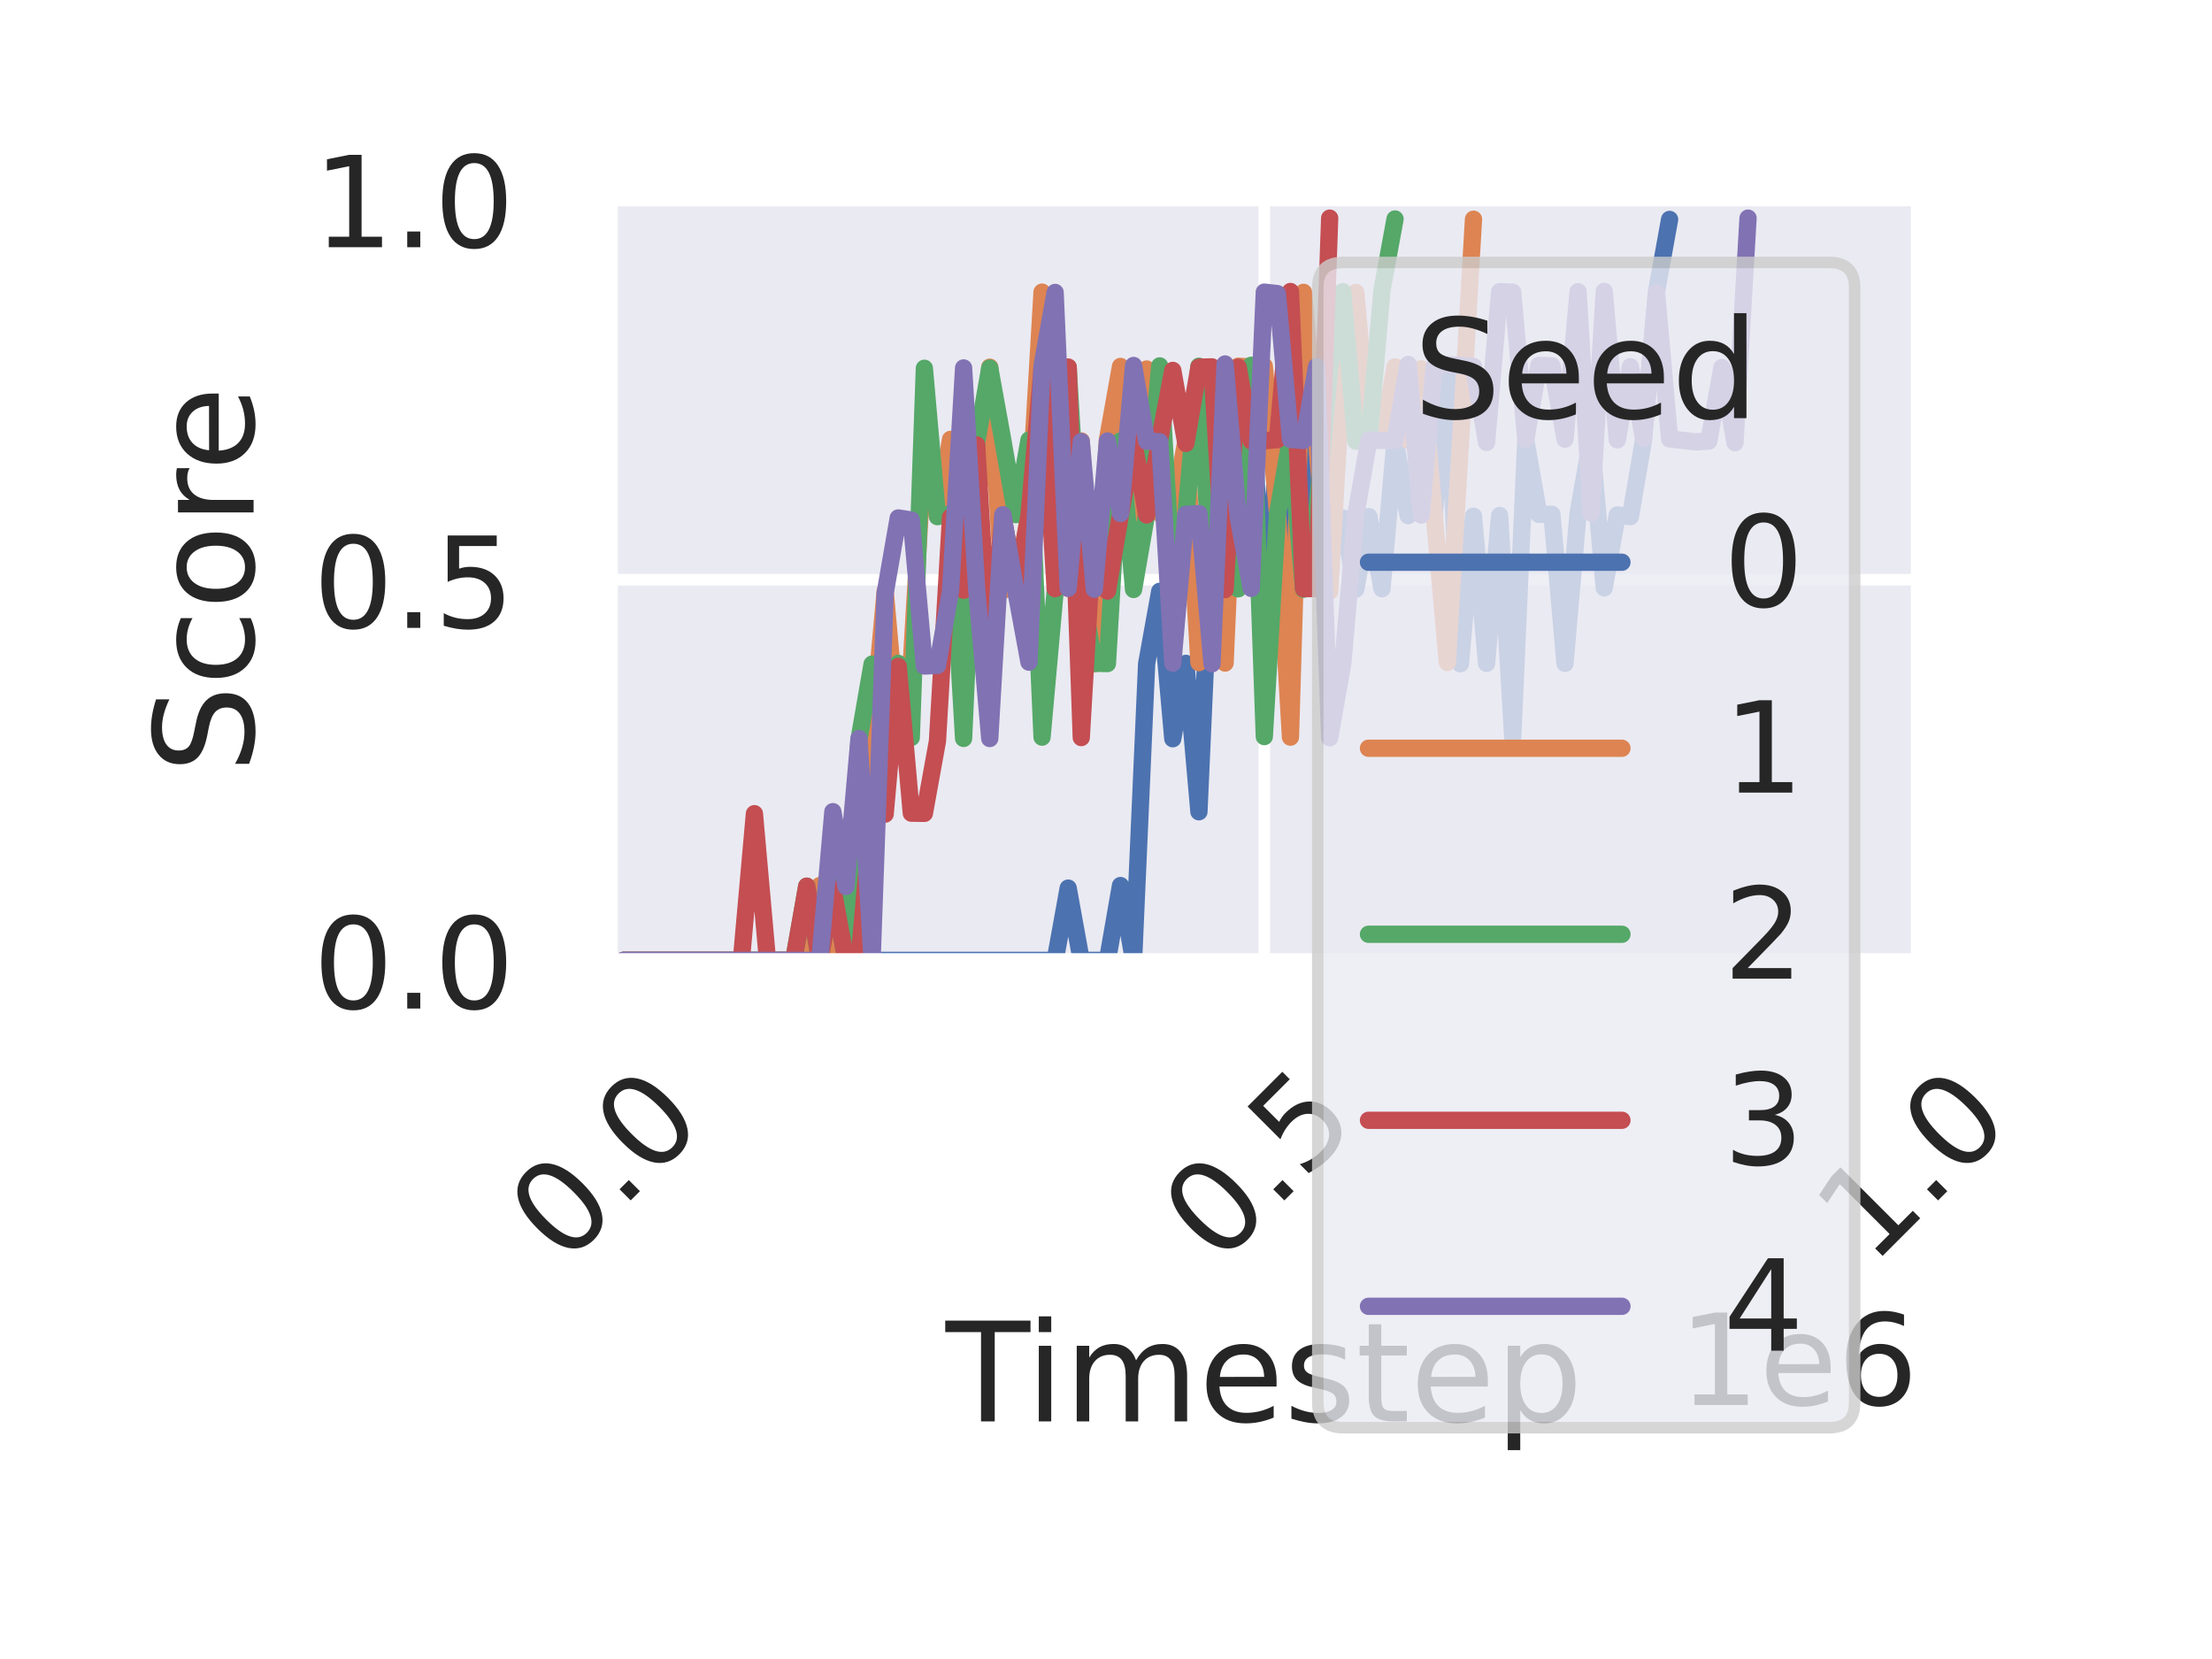
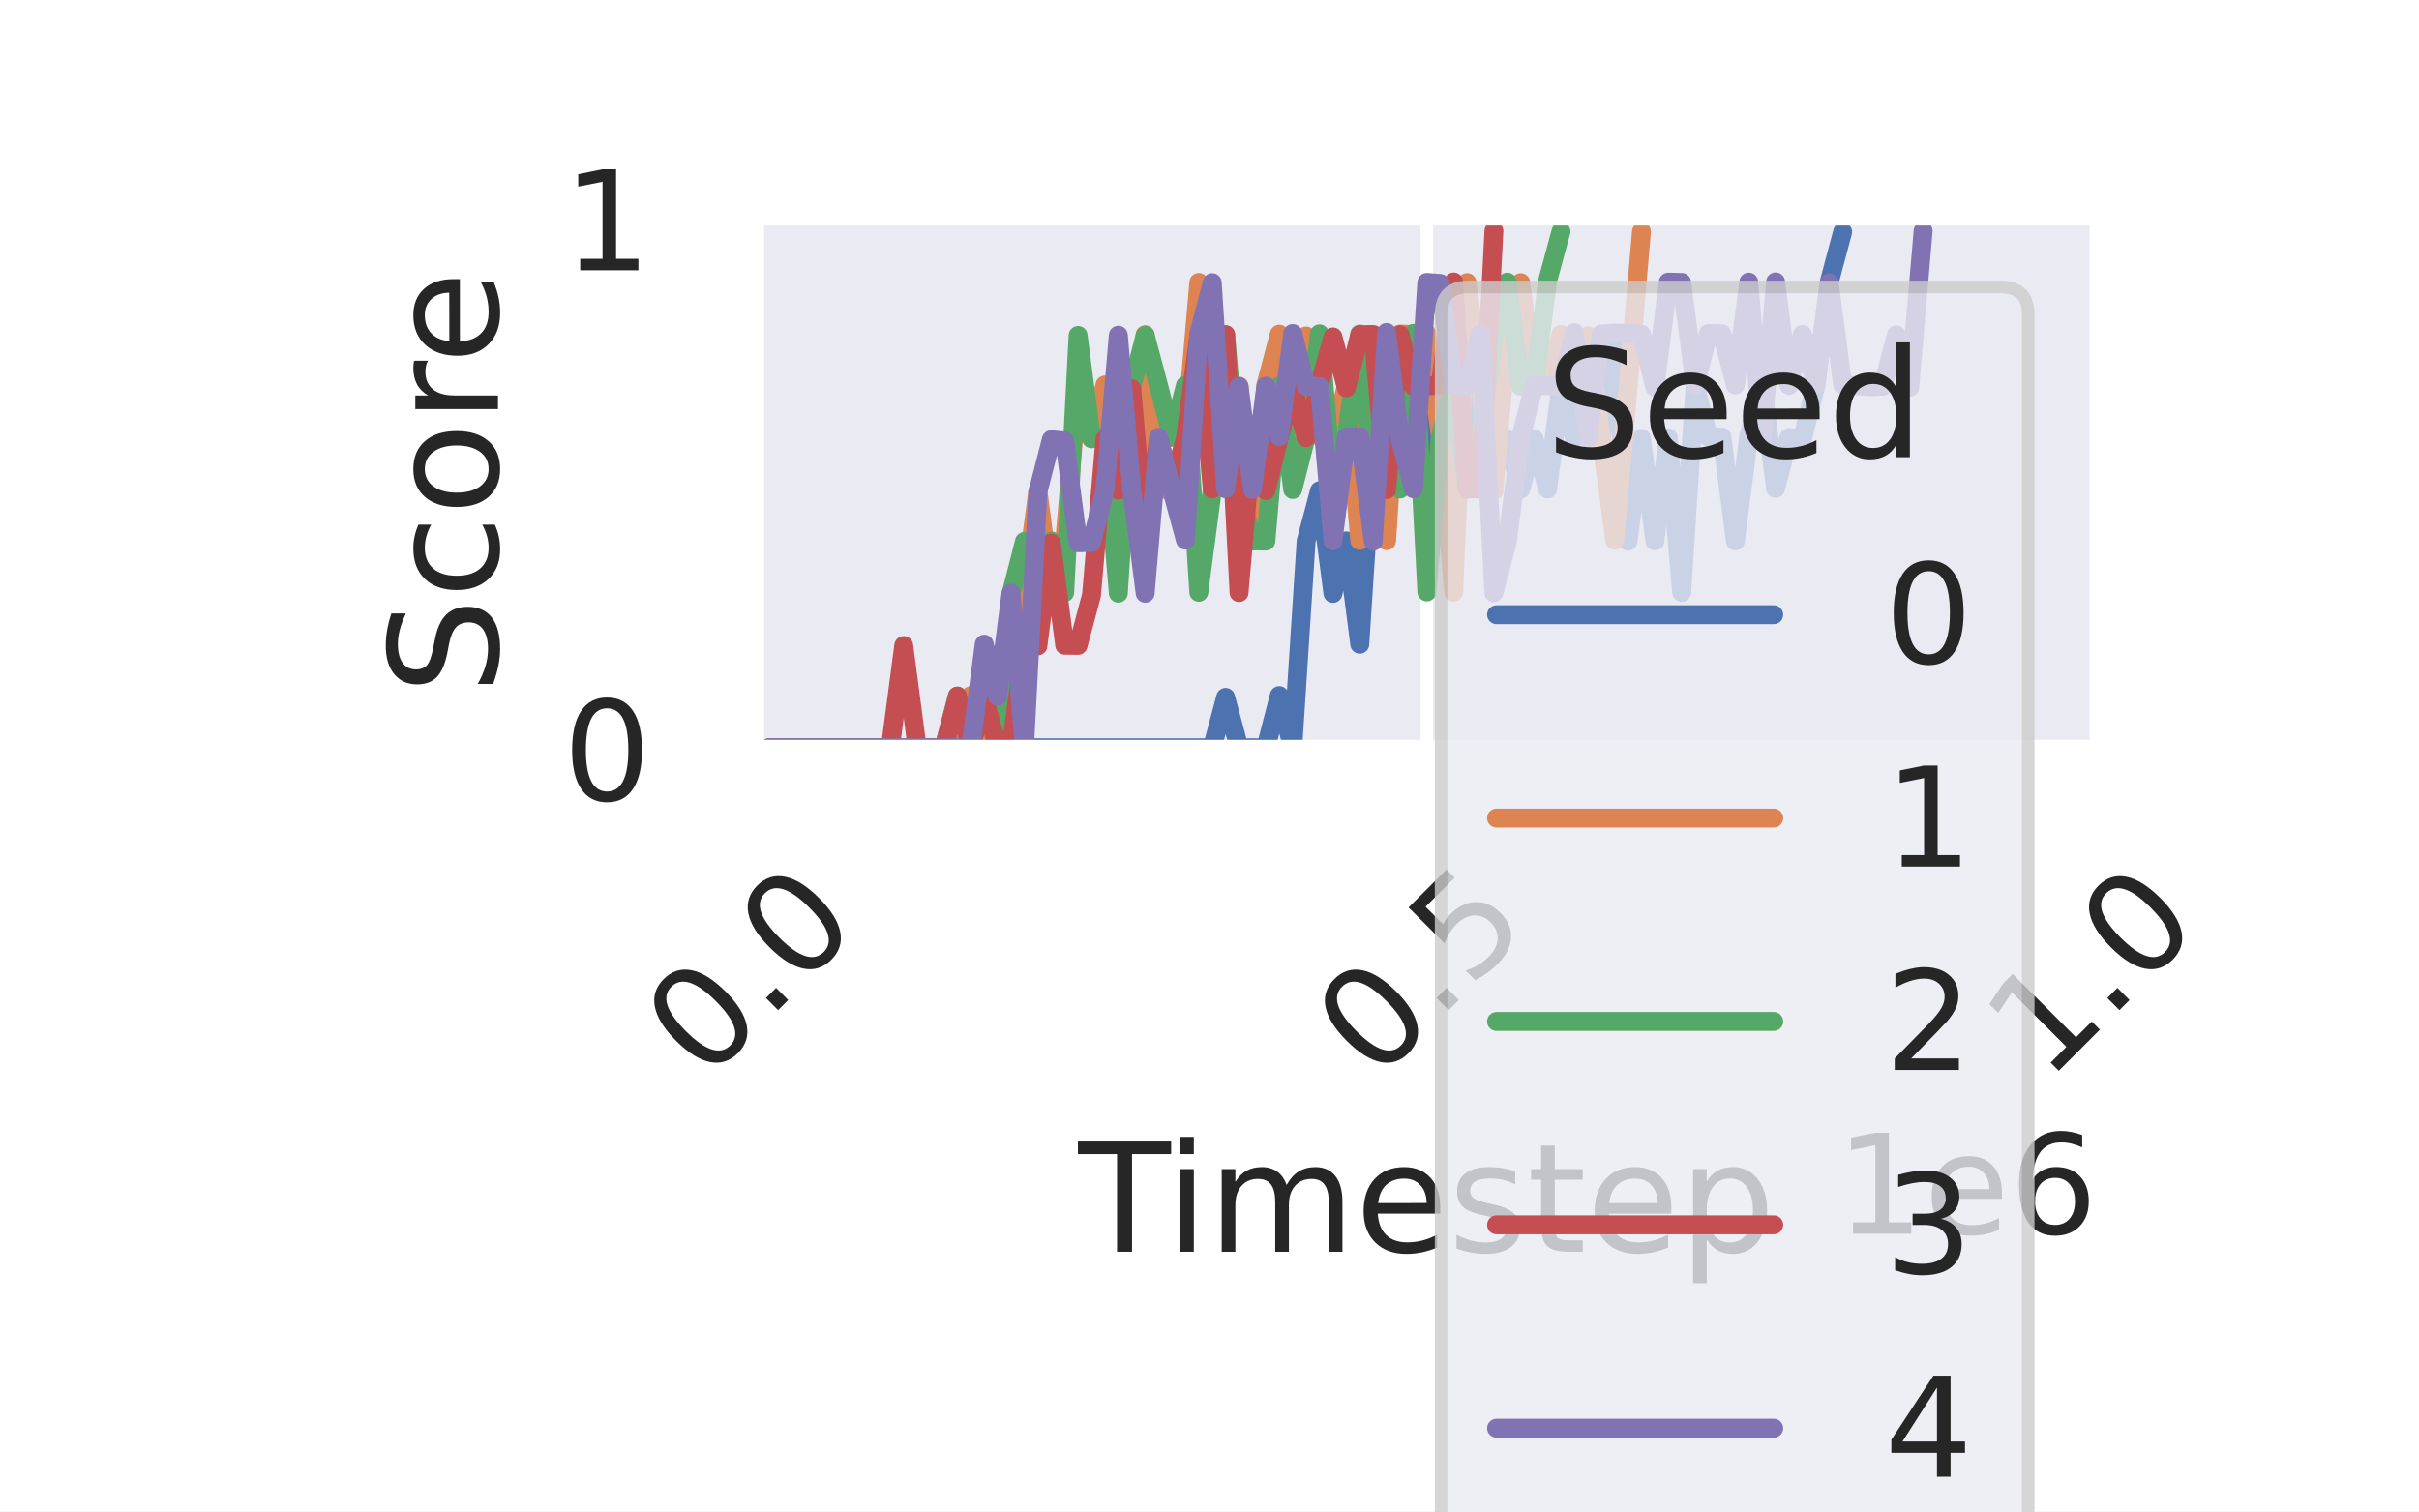
- <svg xmlns="http://www.w3.org/2000/svg" xmlns:xlink="http://www.w3.org/1999/xlink" width="288pt" height="216pt" viewBox="0 0 288 216" version="1.1">
+ <svg xmlns="http://www.w3.org/2000/svg" xmlns:xlink="http://www.w3.org/1999/xlink" width="288pt" height="180pt" viewBox="0 0 288 180" version="1.1">
  <defs>
    <style type="text/css">*{stroke-linejoin: round; stroke-linecap: butt}</style>
  </defs>
  <g id="figure_1">
    <g id="patch_1">
-       <path d="M 0 216  L 288 216  L 288 0  L 0 0  z " style="fill: #ffffff" />
+       <path d="M 0 180  L 288 180  L 288 0  L 0 0  z " style="fill: #ffffff" />
    </g>
    <g id="axes_1">
      <g id="patch_2">
-         <path d="M 79.5 125.042  L 249.723 125.042  L 249.723 25.92  L 79.5 25.92  z " style="fill: #eaeaf2" />
+         <path d="M 90.03 89.042  L 249.723 89.042  L 249.723 25.92  L 90.03 25.92  z " style="fill: #eaeaf2" />
      </g>
      <g id="matplotlib.axis_1">
        <g id="xtick_1">
          <g id="line2d_1">
-             <path d="M 79.5 125.042  L 79.5 25.92  " clip-path="url(#p3c99e271ae)" style="fill: none; stroke: #ffffff; stroke-width: 1.5; stroke-linecap: round" />
+             <path d="M 90.03 89.042  L 90.03 25.92  " clip-path="url(#p201639d203)" style="fill: none; stroke: #ffffff; stroke-width: 1.5; stroke-linecap: round" />
          </g>
          <g id="text_1">
-             <g style="fill: #262626" transform="translate(73.44214 164.9616) rotate(-45) scale(0.165 -0.165)">
+             <g style="fill: #262626" transform="translate(83.97214 128.9616) rotate(-45) scale(0.165 -0.165)">
              <defs>
                <path id="DejaVuSans-30" d="M 2034 4250  Q 1547 4250 1301 3770  Q 1056 3291 1056 2328  Q 1056 1369 1301 889  Q 1547 409 2034 409  Q 2525 409 2770 889  Q 3016 1369 3016 2328  Q 3016 3291 2770 3770  Q 2525 4250 2034 4250  z M 2034 4750  Q 2819 4750 3233 4129  Q 3647 3509 3647 2328  Q 3647 1150 3233 529  Q 2819 -91 2034 -91  Q 1250 -91 836 529  Q 422 1150 422 2328  Q 422 3509 836 4129  Q 1250 4750 2034 4750  z " transform="scale(0.015625)" />
                <path id="DejaVuSans-2e" d="M 684 794  L 1344 794  L 1344 0  L 684 0  L 684 794  z " transform="scale(0.015625)" />
              </defs>
              <use xlink:href="#DejaVuSans-30" />
              <use xlink:href="#DejaVuSans-2e" x="63.623" />
              <use xlink:href="#DejaVuSans-30" x="95.41" />
            </g>
          </g>
        </g>
        <g id="xtick_2">
          <g id="line2d_2">
-             <path d="M 164.611 125.042  L 164.611 25.92  " clip-path="url(#p3c99e271ae)" style="fill: none; stroke: #ffffff; stroke-width: 1.5; stroke-linecap: round" />
+             <path d="M 169.876 89.042  L 169.876 25.92  " clip-path="url(#p201639d203)" style="fill: none; stroke: #ffffff; stroke-width: 1.5; stroke-linecap: round" />
          </g>
          <g id="text_2">
-             <g style="fill: #262626" transform="translate(158.5535 164.9616) rotate(-45) scale(0.165 -0.165)">
+             <g style="fill: #262626" transform="translate(163.8185 128.9616) rotate(-45) scale(0.165 -0.165)">
              <defs>
                <path id="DejaVuSans-35" d="M 691 4666  L 3169 4666  L 3169 4134  L 1269 4134  L 1269 2991  Q 1406 3038 1543 3061  Q 1681 3084 1819 3084  Q 2600 3084 3056 2656  Q 3513 2228 3513 1497  Q 3513 744 3044 326  Q 2575 -91 1722 -91  Q 1428 -91 1123 -41  Q 819 9 494 109  L 494 744  Q 775 591 1075 516  Q 1375 441 1709 441  Q 2250 441 2565 725  Q 2881 1009 2881 1497  Q 2881 1984 2565 2268  Q 2250 2553 1709 2553  Q 1456 2553 1204 2497  Q 953 2441 691 2322  L 691 4666  z " transform="scale(0.015625)" />
              </defs>
              <use xlink:href="#DejaVuSans-30" />
              <use xlink:href="#DejaVuSans-2e" x="63.623" />
              <use xlink:href="#DejaVuSans-35" x="95.41" />
            </g>
          </g>
        </g>
        <g id="xtick_3">
          <g id="line2d_3">
-             <path d="M 249.723 125.042  L 249.723 25.92  " clip-path="url(#p3c99e271ae)" style="fill: none; stroke: #ffffff; stroke-width: 1.5; stroke-linecap: round" />
+             <path d="M 249.723 89.042  L 249.723 25.92  " clip-path="url(#p201639d203)" style="fill: none; stroke: #ffffff; stroke-width: 1.5; stroke-linecap: round" />
          </g>
          <g id="text_3">
-             <g style="fill: #262626" transform="translate(243.6648 164.9616) rotate(-45) scale(0.165 -0.165)">
+             <g style="fill: #262626" transform="translate(243.6648 128.9616) rotate(-45) scale(0.165 -0.165)">
              <defs>
                <path id="DejaVuSans-31" d="M 794 531  L 1825 531  L 1825 4091  L 703 3866  L 703 4441  L 1819 4666  L 2450 4666  L 2450 531  L 3481 531  L 3481 0  L 794 0  L 794 531  z " transform="scale(0.015625)" />
              </defs>
              <use xlink:href="#DejaVuSans-31" />
              <use xlink:href="#DejaVuSans-2e" x="63.623" />
              <use xlink:href="#DejaVuSans-30" x="95.41" />
            </g>
          </g>
        </g>
        <g id="text_4">
-           <g style="fill: #262626" transform="translate(123.1227 185.0652) scale(0.18 -0.18)">
+           <g style="fill: #262626" transform="translate(128.3877 149.0652) scale(0.18 -0.18)">
            <defs>
              <path id="DejaVuSans-54" d="M -19 4666  L 3928 4666  L 3928 4134  L 2272 4134  L 2272 0  L 1638 0  L 1638 4134  L -19 4134  L -19 4666  z " transform="scale(0.015625)" />
              <path id="DejaVuSans-69" d="M 603 3500  L 1178 3500  L 1178 0  L 603 0  L 603 3500  z M 603 4863  L 1178 4863  L 1178 4134  L 603 4134  L 603 4863  z " transform="scale(0.015625)" />
              <path id="DejaVuSans-6d" d="M 3328 2828  Q 3544 3216 3844 3400  Q 4144 3584 4550 3584  Q 5097 3584 5394 3201  Q 5691 2819 5691 2113  L 5691 0  L 5113 0  L 5113 2094  Q 5113 2597 4934 2840  Q 4756 3084 4391 3084  Q 3944 3084 3684 2787  Q 3425 2491 3425 1978  L 3425 0  L 2847 0  L 2847 2094  Q 2847 2600 2669 2842  Q 2491 3084 2119 3084  Q 1678 3084 1418 2786  Q 1159 2488 1159 1978  L 1159 0  L 581 0  L 581 3500  L 1159 3500  L 1159 2956  Q 1356 3278 1631 3431  Q 1906 3584 2284 3584  Q 2666 3584 2933 3390  Q 3200 3197 3328 2828  z " transform="scale(0.015625)" />
              <path id="DejaVuSans-65" d="M 3597 1894  L 3597 1613  L 953 1613  Q 991 1019 1311 708  Q 1631 397 2203 397  Q 2534 397 2845 478  Q 3156 559 3463 722  L 3463 178  Q 3153 47 2828 -22  Q 2503 -91 2169 -91  Q 1331 -91 842 396  Q 353 884 353 1716  Q 353 2575 817 3079  Q 1281 3584 2069 3584  Q 2775 3584 3186 3129  Q 3597 2675 3597 1894  z M 3022 2063  Q 3016 2534 2758 2815  Q 2500 3097 2075 3097  Q 1594 3097 1305 2825  Q 1016 2553 972 2059  L 3022 2063  z " transform="scale(0.015625)" />
              <path id="DejaVuSans-73" d="M 2834 3397  L 2834 2853  Q 2591 2978 2328 3040  Q 2066 3103 1784 3103  Q 1356 3103 1142 2972  Q 928 2841 928 2578  Q 928 2378 1081 2264  Q 1234 2150 1697 2047  L 1894 2003  Q 2506 1872 2764 1633  Q 3022 1394 3022 966  Q 3022 478 2636 193  Q 2250 -91 1575 -91  Q 1294 -91 989 -36  Q 684 19 347 128  L 347 722  Q 666 556 975 473  Q 1284 391 1588 391  Q 1994 391 2212 530  Q 2431 669 2431 922  Q 2431 1156 2273 1281  Q 2116 1406 1581 1522  L 1381 1569  Q 847 1681 609 1914  Q 372 2147 372 2553  Q 372 3047 722 3315  Q 1072 3584 1716 3584  Q 2034 3584 2315 3537  Q 2597 3491 2834 3397  z " transform="scale(0.015625)" />
              <path id="DejaVuSans-74" d="M 1172 4494  L 1172 3500  L 2356 3500  L 2356 3053  L 1172 3053  L 1172 1153  Q 1172 725 1289 603  Q 1406 481 1766 481  L 2356 481  L 2356 0  L 1766 0  Q 1100 0 847 248  Q 594 497 594 1153  L 594 3053  L 172 3053  L 172 3500  L 594 3500  L 594 4494  L 1172 4494  z " transform="scale(0.015625)" />
              <path id="DejaVuSans-70" d="M 1159 525  L 1159 -1331  L 581 -1331  L 581 3500  L 1159 3500  L 1159 2969  Q 1341 3281 1617 3432  Q 1894 3584 2278 3584  Q 2916 3584 3314 3078  Q 3713 2572 3713 1747  Q 3713 922 3314 415  Q 2916 -91 2278 -91  Q 1894 -91 1617 61  Q 1341 213 1159 525  z M 3116 1747  Q 3116 2381 2855 2742  Q 2594 3103 2138 3103  Q 1681 3103 1420 2742  Q 1159 2381 1159 1747  Q 1159 1113 1420 752  Q 1681 391 2138 391  Q 2594 391 2855 752  Q 3116 1113 3116 1747  z " transform="scale(0.015625)" />
            </defs>
            <use xlink:href="#DejaVuSans-54" />
            <use xlink:href="#DejaVuSans-69" x="57.959" />
            <use xlink:href="#DejaVuSans-6d" x="85.742" />
            <use xlink:href="#DejaVuSans-65" x="183.154" />
            <use xlink:href="#DejaVuSans-73" x="244.678" />
            <use xlink:href="#DejaVuSans-74" x="296.777" />
            <use xlink:href="#DejaVuSans-65" x="335.986" />
            <use xlink:href="#DejaVuSans-70" x="397.51" />
          </g>
        </g>
        <g id="text_5">
-           <g style="fill: #262626" transform="translate(218.5738 182.9254) scale(0.165 -0.165)">
+           <g style="fill: #262626" transform="translate(218.5738 146.9254) scale(0.165 -0.165)">
            <defs>
              <path id="DejaVuSans-36" d="M 2113 2584  Q 1688 2584 1439 2293  Q 1191 2003 1191 1497  Q 1191 994 1439 701  Q 1688 409 2113 409  Q 2538 409 2786 701  Q 3034 994 3034 1497  Q 3034 2003 2786 2293  Q 2538 2584 2113 2584  z M 3366 4563  L 3366 3988  Q 3128 4100 2886 4159  Q 2644 4219 2406 4219  Q 1781 4219 1451 3797  Q 1122 3375 1075 2522  Q 1259 2794 1537 2939  Q 1816 3084 2150 3084  Q 2853 3084 3261 2657  Q 3669 2231 3669 1497  Q 3669 778 3244 343  Q 2819 -91 2113 -91  Q 1303 -91 875 529  Q 447 1150 447 2328  Q 447 3434 972 4092  Q 1497 4750 2381 4750  Q 2619 4750 2861 4703  Q 3103 4656 3366 4563  z " transform="scale(0.015625)" />
            </defs>
            <use xlink:href="#DejaVuSans-31" />
            <use xlink:href="#DejaVuSans-65" x="63.623" />
            <use xlink:href="#DejaVuSans-36" x="125.146" />
          </g>
        </g>
      </g>
      <g id="matplotlib.axis_2">
        <g id="ytick_1">
          <g id="line2d_4">
-             <path d="M 79.5 125.042  L 249.723 125.042  " clip-path="url(#p3c99e271ae)" style="fill: none; stroke: #ffffff; stroke-width: 1.5; stroke-linecap: round" />
+             <path d="M 90.03 89.042  L 249.723 89.042  " clip-path="url(#p201639d203)" style="fill: none; stroke: #ffffff; stroke-width: 1.5; stroke-linecap: round" />
          </g>
          <g id="text_6">
-             <g style="fill: #262626" transform="translate(40.75984 131.3104) scale(0.165 -0.165)">
+             <g style="fill: #262626" transform="translate(67.03187 95.31042) scale(0.165 -0.165)">
              <use xlink:href="#DejaVuSans-30" />
-               <use xlink:href="#DejaVuSans-2e" x="63.623" />
-               <use xlink:href="#DejaVuSans-30" x="95.41" />
            </g>
          </g>
        </g>
        <g id="ytick_2">
          <g id="line2d_5">
-             <path d="M 79.5 75.481  L 249.723 75.481  " clip-path="url(#p3c99e271ae)" style="fill: none; stroke: #ffffff; stroke-width: 1.5; stroke-linecap: round" />
+             <path d="M 90.03 25.92  L 249.723 25.92  " clip-path="url(#p201639d203)" style="fill: none; stroke: #ffffff; stroke-width: 1.5; stroke-linecap: round" />
          </g>
          <g id="text_7">
-             <g style="fill: #262626" transform="translate(40.75984 81.74957) scale(0.165 -0.165)">
-               <use xlink:href="#DejaVuSans-30" />
-               <use xlink:href="#DejaVuSans-2e" x="63.623" />
-               <use xlink:href="#DejaVuSans-35" x="95.41" />
-             </g>
-           </g>
-         </g>
-         <g id="ytick_3">
-           <g id="line2d_6">
-             <path d="M 79.5 25.92  L 249.723 25.92  " clip-path="url(#p3c99e271ae)" style="fill: none; stroke: #ffffff; stroke-width: 1.5; stroke-linecap: round" />
-           </g>
-           <g id="text_8">
-             <g style="fill: #262626" transform="translate(40.75984 32.18871) scale(0.165 -0.165)">
+             <g style="fill: #262626" transform="translate(67.03187 32.18871) scale(0.165 -0.165)">
              <use xlink:href="#DejaVuSans-31" />
-               <use xlink:href="#DejaVuSans-2e" x="63.623" />
-               <use xlink:href="#DejaVuSans-30" x="95.41" />
-             </g>
-           </g>
-         </g>
-         <g id="text_9">
-           <g style="fill: #262626" transform="translate(33.01641 100.6851) rotate(-90) scale(0.18 -0.18)">
+             </g>
+           </g>
+         </g>
+         <g id="text_8">
+           <g style="fill: #262626" transform="translate(59.28844 82.68507) rotate(-90) scale(0.18 -0.18)">
            <defs>
              <path id="DejaVuSans-53" d="M 3425 4513  L 3425 3897  Q 3066 4069 2747 4153  Q 2428 4238 2131 4238  Q 1616 4238 1336 4038  Q 1056 3838 1056 3469  Q 1056 3159 1242 3001  Q 1428 2844 1947 2747  L 2328 2669  Q 3034 2534 3370 2195  Q 3706 1856 3706 1288  Q 3706 609 3251 259  Q 2797 -91 1919 -91  Q 1588 -91 1214 -16  Q 841 59 441 206  L 441 856  Q 825 641 1194 531  Q 1563 422 1919 422  Q 2459 422 2753 634  Q 3047 847 3047 1241  Q 3047 1584 2836 1778  Q 2625 1972 2144 2069  L 1759 2144  Q 1053 2284 737 2584  Q 422 2884 422 3419  Q 422 4038 858 4394  Q 1294 4750 2059 4750  Q 2388 4750 2728 4690  Q 3069 4631 3425 4513  z " transform="scale(0.015625)" />
              <path id="DejaVuSans-63" d="M 3122 3366  L 3122 2828  Q 2878 2963 2633 3030  Q 2388 3097 2138 3097  Q 1578 3097 1268 2742  Q 959 2388 959 1747  Q 959 1106 1268 751  Q 1578 397 2138 397  Q 2388 397 2633 464  Q 2878 531 3122 666  L 3122 134  Q 2881 22 2623 -34  Q 2366 -91 2075 -91  Q 1284 -91 818 406  Q 353 903 353 1747  Q 353 2603 823 3093  Q 1294 3584 2113 3584  Q 2378 3584 2631 3529  Q 2884 3475 3122 3366  z " transform="scale(0.015625)" />
              <path id="DejaVuSans-6f" d="M 1959 3097  Q 1497 3097 1228 2736  Q 959 2375 959 1747  Q 959 1119 1226 758  Q 1494 397 1959 397  Q 2419 397 2687 759  Q 2956 1122 2956 1747  Q 2956 2369 2687 2733  Q 2419 3097 1959 3097  z M 1959 3584  Q 2709 3584 3137 3096  Q 3566 2609 3566 1747  Q 3566 888 3137 398  Q 2709 -91 1959 -91  Q 1206 -91 779 398  Q 353 888 353 1747  Q 353 2609 779 3096  Q 1206 3584 1959 3584  z " transform="scale(0.015625)" />
              <path id="DejaVuSans-72" d="M 2631 2963  Q 2534 3019 2420 3045  Q 2306 3072 2169 3072  Q 1681 3072 1420 2755  Q 1159 2438 1159 1844  L 1159 0  L 581 0  L 581 3500  L 1159 3500  L 1159 2956  Q 1341 3275 1631 3429  Q 1922 3584 2338 3584  Q 2397 3584 2469 3576  Q 2541 3569 2628 3553  L 2631 2963  z " transform="scale(0.015625)" />
            </defs>
            <use xlink:href="#DejaVuSans-53" />
            <use xlink:href="#DejaVuSans-63" x="63.477" />
            <use xlink:href="#DejaVuSans-6f" x="118.457" />
            <use xlink:href="#DejaVuSans-72" x="179.639" />
            <use xlink:href="#DejaVuSans-65" x="218.502" />
          </g>
        </g>
      </g>
      <g id="PolyCollection_1" />
      <g id="PolyCollection_2" />
      <g id="PolyCollection_3" />
      <g id="PolyCollection_4" />
      <g id="PolyCollection_5" />
+       <g id="line2d_6">
+         <path d="M 91.627 89.042  L 93.224 89.042  L 94.821 89.042  L 96.418 89.042  L 98.015 89.042  L 99.612 89.042  L 101.208 89.042  L 102.805 89.042  L 104.402 89.042  L 105.999 89.042  L 107.596 89.042  L 109.193 89.042  L 110.79 89.042  L 112.387 89.042  L 113.984 89.042  L 115.581 89.042  L 117.178 89.042  L 118.775 89.042  L 120.372 89.042  L 121.969 89.042  L 123.565 89.042  L 125.162 89.042  L 126.759 89.042  L 128.356 89.042  L 129.953 89.042  L 131.55 89.042  L 133.147 89.042  L 134.744 89.042  L 136.341 89.042  L 137.938 89.042  L 139.535 89.042  L 141.132 89.042  L 142.729 89.042  L 144.326 89.042  L 145.922 83.049  L 147.519 89.042  L 149.116 89.042  L 150.713 89.042  L 152.31 82.836  L 153.907 89.042  L 155.504 64.441  L 157.101 58.44  L 158.698 70.664  L 160.295 64.414  L 161.892 76.719  L 163.489 52.252  L 165.086 58.413  L 166.682 39.858  L 168.279 39.911  L 169.876 64.485  L 171.473 45.939  L 173.07 58.368  L 174.667 46.073  L 176.264 58.235  L 177.861 52.225  L 179.458 52.358  L 181.055 58.253  L 182.652 52.252  L 184.249 58.226  L 185.846 45.948  L 187.443 52.163  L 189.039 45.753  L 190.636 52.074  L 192.233 39.929  L 193.83 64.45  L 195.427 52.216  L 197.024 64.414  L 198.621 52.154  L 200.218 70.549  L 201.815 45.939  L 203.412 52.056  L 205.009 52.056  L 206.606 64.414  L 208.203 51.968  L 209.8 45.842  L 211.396 58.155  L 212.993 52.11  L 214.59 52.252  L 216.187 45.922  L 217.784 33.599  L 219.381 27.607  " clip-path="url(#p201639d203)" style="fill: none; stroke: #4c72b0; stroke-width: 2.25; stroke-linecap: round" />
+       </g>
      <g id="line2d_7">
-         <path d="M 81.202 125.042  L 82.904 125.042  L 84.607 125.042  L 86.309 125.042  L 88.011 125.042  L 89.713 125.042  L 91.416 125.042  L 93.118 125.042  L 94.82 125.042  L 96.522 125.042  L 98.224 125.042  L 99.927 125.042  L 101.629 125.042  L 103.331 125.042  L 105.033 125.042  L 106.736 125.042  L 108.438 125.042  L 110.14 125.042  L 111.842 125.042  L 113.545 125.042  L 115.247 125.042  L 116.949 125.042  L 118.651 125.042  L 120.353 125.042  L 122.056 125.042  L 123.758 125.042  L 125.46 125.042  L 127.162 125.042  L 128.865 125.042  L 130.567 125.042  L 132.269 125.042  L 133.971 125.042  L 135.673 125.042  L 137.376 125.042  L 139.078 115.631  L 140.78 125.042  L 142.482 125.042  L 144.185 125.042  L 145.887 115.297  L 147.589 125.042  L 149.291 86.411  L 150.994 76.986  L 152.696 96.183  L 154.398 86.369  L 156.1 105.691  L 157.802 67.269  L 159.505 76.944  L 161.207 47.807  L 162.909 47.891  L 164.611 86.48  L 166.314 57.357  L 168.016 76.875  L 169.718 57.566  L 171.42 76.666  L 173.122 67.227  L 174.825 67.437  L 176.527 76.694  L 178.229 67.269  L 179.931 76.652  L 181.634 57.371  L 183.336 67.13  L 185.038 57.064  L 186.74 66.99  L 188.443 47.919  L 190.145 86.425  L 191.847 67.213  L 193.549 86.369  L 195.251 67.116  L 196.954 96.002  L 198.656 57.357  L 200.358 66.963  L 202.06 66.963  L 203.763 86.369  L 205.465 66.823  L 207.167 57.204  L 208.869 76.54  L 210.571 67.046  L 212.274 67.269  L 213.976 57.329  L 215.678 37.979  L 217.38 28.568  " clip-path="url(#p3c99e271ae)" style="fill: none; stroke: #4c72b0; stroke-width: 2.25; stroke-linecap: round" />
+         <path d="M 91.627 89.042  L 93.224 89.042  L 94.821 89.042  L 96.418 89.042  L 98.015 89.042  L 99.612 89.042  L 101.208 89.042  L 102.805 89.042  L 104.402 89.042  L 105.999 89.042  L 107.596 89.042  L 109.193 89.042  L 110.79 89.042  L 112.387 89.042  L 113.984 89.042  L 115.581 82.836  L 117.178 89.042  L 118.775 82.854  L 120.372 76.701  L 121.969 70.443  L 123.565 58.431  L 125.162 70.567  L 126.759 64.406  L 128.356 45.966  L 129.953 52.118  L 131.55 45.842  L 133.147 58.324  L 134.744 52.092  L 136.341 39.858  L 137.938 58.306  L 139.535 58.209  L 141.132 52.021  L 142.729 33.635  L 144.326 52.198  L 145.922 58.191  L 147.519 45.975  L 149.116 64.45  L 150.713 45.868  L 152.31 39.796  L 153.907 52.136  L 155.504 40.009  L 157.101 51.985  L 158.698 52.136  L 160.295 45.966  L 161.892 64.352  L 163.489 58.182  L 165.086 64.388  L 166.682 39.778  L 168.279 39.84  L 169.876 39.769  L 171.473 51.861  L 173.07 70.531  L 174.667 33.652  L 176.264 46.046  L 177.861 58.448  L 179.458 39.84  L 181.055 33.661  L 182.652 45.939  L 184.249 45.868  L 185.846 39.831  L 187.443 45.922  L 189.039 39.991  L 190.636 52.198  L 192.233 64.343  L 193.83 46.179  L 195.427 27.589  " clip-path="url(#p201639d203)" style="fill: none; stroke: #dd8452; stroke-width: 2.25; stroke-linecap: round" />
      </g>
      <g id="line2d_8">
-         <path d="M 81.202 125.042  L 82.904 125.042  L 84.607 125.042  L 86.309 125.042  L 88.011 125.042  L 89.713 125.042  L 91.416 125.042  L 93.118 125.042  L 94.82 125.042  L 96.522 125.042  L 98.224 125.042  L 99.927 125.042  L 101.629 125.042  L 103.331 125.042  L 105.033 125.042  L 106.736 115.297  L 108.438 125.042  L 110.14 115.325  L 111.842 105.663  L 113.545 95.835  L 115.247 76.972  L 116.949 96.03  L 118.651 86.355  L 120.353 57.399  L 122.056 67.06  L 123.758 57.204  L 125.46 76.805  L 127.162 67.018  L 128.865 47.807  L 130.567 76.777  L 132.269 76.624  L 133.971 66.907  L 135.673 38.035  L 137.376 67.186  L 139.078 76.596  L 140.78 57.413  L 142.482 86.425  L 144.185 57.246  L 145.887 47.71  L 147.589 67.088  L 149.291 48.044  L 150.994 66.851  L 152.696 67.088  L 154.398 57.399  L 156.1 86.271  L 157.802 76.582  L 159.505 86.327  L 161.207 47.682  L 162.909 47.779  L 164.611 47.668  L 166.314 66.656  L 168.016 95.974  L 169.718 38.062  L 171.42 57.524  L 173.122 77  L 174.825 47.779  L 176.527 38.076  L 178.229 57.357  L 179.931 57.246  L 181.634 47.765  L 183.336 57.329  L 185.038 48.016  L 186.74 67.186  L 188.443 86.257  L 190.145 57.733  L 191.847 28.541  " clip-path="url(#p3c99e271ae)" style="fill: none; stroke: #dd8452; stroke-width: 2.25; stroke-linecap: round" />
+         <path d="M 91.627 89.042  L 93.224 89.042  L 94.821 89.042  L 96.418 89.042  L 98.015 89.042  L 99.612 89.042  L 101.208 89.042  L 102.805 89.042  L 104.402 89.042  L 105.999 89.042  L 107.596 89.042  L 109.193 89.042  L 110.79 89.042  L 112.387 89.042  L 113.984 82.889  L 115.581 89.042  L 117.178 82.907  L 118.775 89.042  L 120.372 70.727  L 121.969 64.477  L 123.565 70.611  L 125.162 64.414  L 126.759 70.558  L 128.356 39.947  L 129.953 52.252  L 131.55 52.021  L 133.147 70.638  L 134.744 46.09  L 136.341 39.929  L 137.938 45.922  L 139.535 52.083  L 141.132 45.895  L 142.729 70.531  L 144.326 58.448  L 145.922 39.876  L 147.519 58.262  L 149.116 64.406  L 150.713 64.432  L 152.31 45.975  L 153.907 58.289  L 155.504 52.039  L 157.101 39.752  L 158.698 58.244  L 160.295 52.198  L 161.892 39.778  L 163.489 58.28  L 165.086 39.689  L 166.682 58.235  L 168.279 39.698  L 169.876 70.487  L 171.473 52.101  L 173.07 45.842  L 174.667 58.271  L 176.264 52.163  L 177.861 39.894  L 179.458 33.599  L 181.055 45.993  L 182.652 45.975  L 184.249 33.466  L 185.846 27.571  " clip-path="url(#p201639d203)" style="fill: none; stroke: #55a868; stroke-width: 2.25; stroke-linecap: round" />
      </g>
      <g id="line2d_9">
-         <path d="M 81.202 125.042  L 82.904 125.042  L 84.607 125.042  L 86.309 125.042  L 88.011 125.042  L 89.713 125.042  L 91.416 125.042  L 93.118 125.042  L 94.82 125.042  L 96.522 125.042  L 98.224 125.042  L 99.927 125.042  L 101.629 125.042  L 103.331 125.042  L 105.033 115.38  L 106.736 125.042  L 108.438 115.408  L 110.14 125.042  L 111.842 96.281  L 113.545 86.466  L 115.247 96.1  L 116.949 86.369  L 118.651 96.016  L 120.353 47.947  L 122.056 67.269  L 123.758 66.907  L 125.46 96.142  L 127.162 57.594  L 128.865 47.919  L 130.567 57.329  L 132.269 67.004  L 133.971 57.287  L 135.673 95.974  L 137.376 77  L 139.078 47.835  L 140.78 76.707  L 142.482 86.355  L 144.185 86.397  L 145.887 57.413  L 147.589 76.749  L 149.291 66.935  L 150.994 47.64  L 152.696 76.68  L 154.398 67.186  L 156.1 47.682  L 157.802 76.735  L 159.505 47.542  L 161.207 76.666  L 162.909 47.556  L 164.611 95.905  L 166.314 67.032  L 168.016 57.204  L 169.718 76.721  L 171.42 67.13  L 173.122 47.863  L 174.825 37.979  L 176.527 57.441  L 178.229 57.413  L 179.931 37.77  L 181.634 28.513  " clip-path="url(#p3c99e271ae)" style="fill: none; stroke: #55a868; stroke-width: 2.25; stroke-linecap: round" />
+         <path d="M 91.627 89.042  L 93.224 89.042  L 94.821 89.042  L 96.418 89.042  L 98.015 89.042  L 99.612 89.042  L 101.208 89.042  L 102.805 89.042  L 104.402 89.042  L 105.999 89.042  L 107.596 76.879  L 109.193 89.042  L 110.79 89.042  L 112.387 89.042  L 113.984 82.889  L 115.581 89.042  L 117.178 83.111  L 118.775 89.042  L 120.372 89.042  L 121.969 76.764  L 123.565 76.914  L 125.162 64.663  L 126.759 76.835  L 128.356 76.852  L 129.953 70.86  L 131.55 52.296  L 133.147 58.351  L 134.744 46.303  L 136.341 64.521  L 137.938 52.189  L 139.535 58.155  L 141.132 52.172  L 142.729 39.982  L 144.326 58.218  L 145.922 39.849  L 147.519 70.567  L 149.116 52.083  L 150.713 58.422  L 152.31 52.065  L 153.907 46.002  L 155.504 52.11  L 157.101 45.851  L 158.698 40.124  L 160.295 46.179  L 161.892 39.858  L 163.489 39.831  L 165.086 58.297  L 166.682 39.858  L 168.279 45.975  L 169.876 45.957  L 171.473 45.868  L 173.07 33.581  L 174.667 58.218  L 176.264 58.209  L 177.861 27.5  " clip-path="url(#p201639d203)" style="fill: none; stroke: #c44e52; stroke-width: 2.25; stroke-linecap: round" />
      </g>
      <g id="line2d_10">
-         <path d="M 81.202 125.042  L 82.904 125.042  L 84.607 125.042  L 86.309 125.042  L 88.011 125.042  L 89.713 125.042  L 91.416 125.042  L 93.118 125.042  L 94.82 125.042  L 96.522 125.042  L 98.224 105.942  L 99.927 125.042  L 101.629 125.042  L 103.331 125.042  L 105.033 115.38  L 106.736 125.042  L 108.438 115.729  L 110.14 125.042  L 111.842 125.042  L 113.545 105.761  L 115.247 105.998  L 116.949 86.759  L 118.651 105.873  L 120.353 105.9  L 122.056 96.49  L 123.758 67.339  L 125.46 76.847  L 127.162 57.929  L 128.865 86.536  L 130.567 67.172  L 132.269 76.54  L 133.971 67.144  L 135.673 48.002  L 137.376 76.638  L 139.078 47.793  L 140.78 96.03  L 142.482 67.004  L 144.185 76.958  L 145.887 66.977  L 147.589 57.455  L 149.291 67.046  L 150.994 57.218  L 152.696 48.225  L 154.398 57.733  L 156.1 47.807  L 157.802 47.765  L 159.505 76.763  L 161.207 47.807  L 162.909 57.413  L 164.611 57.385  L 166.314 57.246  L 168.016 37.951  L 169.718 76.638  L 171.42 76.624  L 173.122 28.401  " clip-path="url(#p3c99e271ae)" style="fill: none; stroke: #c44e52; stroke-width: 2.25; stroke-linecap: round" />
-       </g>
-       <g id="line2d_11">
-         <path d="M 81.202 125.042  L 82.904 125.042  L 84.607 125.042  L 86.309 125.042  L 88.011 125.042  L 89.713 125.042  L 91.416 125.042  L 93.118 125.042  L 94.82 125.042  L 96.522 125.042  L 98.224 125.042  L 99.927 125.042  L 101.629 125.042  L 103.331 125.042  L 105.033 125.042  L 106.736 125.042  L 108.438 105.677  L 110.14 115.422  L 111.842 96.155  L 113.545 125.042  L 115.247 77.223  L 116.949 67.437  L 118.651 67.701  L 120.353 86.717  L 122.056 86.634  L 123.758 76.944  L 125.46 47.905  L 127.162 76.735  L 128.865 96.155  L 130.567 67.018  L 132.269 76.986  L 133.971 86.215  L 135.673 47.626  L 137.376 38.076  L 139.078 76.596  L 140.78 57.496  L 142.482 76.721  L 144.185 57.413  L 145.887 66.865  L 147.589 47.584  L 149.291 57.441  L 150.994 57.51  L 152.696 86.341  L 154.398 66.977  L 156.1 66.865  L 157.802 86.424  L 159.505 47.389  L 161.207 67.325  L 162.909 76.61  L 164.611 38.035  L 166.314 38.23  L 168.016 57.218  L 169.718 57.357  L 171.42 47.71  L 173.122 96.058  L 174.825 86.452  L 176.527 66.99  L 178.229 57.301  L 179.931 57.343  L 181.634 57.315  L 183.336 47.445  L 185.038 67.06  L 186.74 47.682  L 188.443 47.501  L 190.145 47.57  L 191.847 47.71  L 193.549 57.608  L 195.251 37.979  L 196.954 38.035  L 198.656 57.218  L 200.358 47.57  L 202.06 47.626  L 203.763 57.176  L 205.465 37.979  L 207.167 66.795  L 208.869 37.937  L 210.571 57.273  L 212.274 47.752  L 213.976 57.064  L 215.678 38.104  L 217.38 57.148  L 219.083 57.329  L 220.785 57.538  L 222.487 57.427  L 224.189 47.849  L 225.892 57.636  L 227.594 28.401  " clip-path="url(#p3c99e271ae)" style="fill: none; stroke: #8172b3; stroke-width: 2.25; stroke-linecap: round" />
-       </g>
+         <path d="M 91.627 89.042  L 93.224 89.042  L 94.821 89.042  L 96.418 89.042  L 98.015 89.042  L 99.612 89.042  L 101.208 89.042  L 102.805 89.042  L 104.402 89.042  L 105.999 89.042  L 107.596 89.042  L 109.193 89.042  L 110.79 89.042  L 112.387 89.042  L 113.984 89.042  L 115.581 89.042  L 117.178 76.71  L 118.775 82.916  L 120.372 70.647  L 121.969 89.042  L 123.565 58.59  L 125.162 52.358  L 126.759 52.527  L 128.356 64.636  L 129.953 64.583  L 131.55 58.413  L 133.147 39.92  L 134.744 58.28  L 136.341 70.647  L 137.938 52.092  L 139.535 58.44  L 141.132 64.317  L 142.729 39.743  L 144.326 33.661  L 145.922 58.191  L 147.519 46.028  L 149.116 58.271  L 150.713 45.975  L 152.31 51.994  L 153.907 39.716  L 155.504 45.993  L 157.101 46.037  L 158.698 64.397  L 160.295 52.065  L 161.892 51.994  L 163.489 64.45  L 165.086 39.592  L 166.682 52.287  L 168.279 58.2  L 169.876 33.635  L 171.473 33.759  L 173.07 45.851  L 174.667 45.939  L 176.264 39.796  L 177.861 70.585  L 179.458 64.468  L 181.055 52.074  L 182.652 45.904  L 184.249 45.931  L 185.846 45.913  L 187.443 39.627  L 189.039 52.118  L 190.636 39.778  L 192.233 39.663  L 193.83 39.707  L 195.427 39.796  L 197.024 46.099  L 198.621 33.599  L 200.218 33.635  L 201.815 45.851  L 203.412 39.707  L 205.009 39.743  L 206.606 45.824  L 208.203 33.599  L 209.8 51.95  L 211.396 33.573  L 212.993 45.886  L 214.59 39.823  L 216.187 45.753  L 217.784 33.679  L 219.381 45.806  L 220.978 45.922  L 222.575 46.055  L 224.172 45.984  L 225.769 39.885  L 227.366 46.117  L 228.963 27.5  " clip-path="url(#p201639d203)" style="fill: none; stroke: #8172b3; stroke-width: 2.25; stroke-linecap: round" />
+       </g>
+       <g id="line2d_11" />
      <g id="line2d_12" />
      <g id="line2d_13" />
      <g id="line2d_14" />
      <g id="line2d_15" />
-       <g id="line2d_16" />
      <g id="patch_3">
-         <path d="M 79.5 125.042  L 79.5 25.92  " style="fill: none; stroke: #ffffff; stroke-width: 1.875; stroke-linejoin: miter; stroke-linecap: square" />
+         <path d="M 90.03 89.042  L 90.03 25.92  " style="fill: none; stroke: #ffffff; stroke-width: 1.875; stroke-linejoin: miter; stroke-linecap: square" />
      </g>
      <g id="patch_4">
-         <path d="M 249.723 125.042  L 249.723 25.92  " style="fill: none; stroke: #ffffff; stroke-width: 1.875; stroke-linejoin: miter; stroke-linecap: square" />
+         <path d="M 249.723 89.042  L 249.723 25.92  " style="fill: none; stroke: #ffffff; stroke-width: 1.875; stroke-linejoin: miter; stroke-linecap: square" />
      </g>
      <g id="patch_5">
-         <path d="M 79.5 125.042  L 249.723 125.042  " style="fill: none; stroke: #ffffff; stroke-width: 1.875; stroke-linejoin: miter; stroke-linecap: square" />
+         <path d="M 90.03 89.042  L 249.723 89.042  " style="fill: none; stroke: #ffffff; stroke-width: 1.875; stroke-linejoin: miter; stroke-linecap: square" />
      </g>
      <g id="patch_6">
-         <path d="M 79.5 25.92  L 249.723 25.92  " style="fill: none; stroke: #ffffff; stroke-width: 1.875; stroke-linejoin: miter; stroke-linecap: square" />
+         <path d="M 90.03 25.92  L 249.723 25.92  " style="fill: none; stroke: #ffffff; stroke-width: 1.875; stroke-linejoin: miter; stroke-linecap: square" />
      </g>
      <g id="legend_1">
        <g id="patch_7">
          <path d="M 174.875 185.885  L 238.173 185.885  Q 241.473 185.885 241.473 182.585  L 241.473 37.47  Q 241.473 34.17 238.173 34.17  L 174.875 34.17  Q 171.575 34.17 171.575 37.47  L 171.575 182.585  Q 171.575 185.885 174.875 185.885  z " style="fill: #eaeaf2; opacity: 0.8; stroke: #cccccc; stroke-width: 1.5; stroke-linejoin: miter" />
        </g>
-         <g id="text_10">
+         <g id="text_9">
          <g style="fill: #262626" transform="translate(184.0208 54.44719) scale(0.18 -0.18)">
            <defs>
              <path id="DejaVuSans-64" d="M 2906 2969  L 2906 4863  L 3481 4863  L 3481 0  L 2906 0  L 2906 525  Q 2725 213 2448 61  Q 2172 -91 1784 -91  Q 1150 -91 751 415  Q 353 922 353 1747  Q 353 2572 751 3078  Q 1150 3584 1784 3584  Q 2172 3584 2448 3432  Q 2725 3281 2906 2969  z M 947 1747  Q 947 1113 1208 752  Q 1469 391 1925 391  Q 2381 391 2643 752  Q 2906 1113 2906 1747  Q 2906 2381 2643 2742  Q 2381 3103 1925 3103  Q 1469 3103 1208 2742  Q 947 2381 947 1747  z " transform="scale(0.015625)" />
            </defs>
            <use xlink:href="#DejaVuSans-53" />
            <use xlink:href="#DejaVuSans-65" x="63.477" />
            <use xlink:href="#DejaVuSans-65" x="125" />
            <use xlink:href="#DejaVuSans-64" x="186.523" />
          </g>
        </g>
-         <g id="line2d_17">
+         <g id="line2d_16">
          <path d="M 178.175 73.203  L 194.675 73.203  L 211.175 73.203  " style="fill: none; stroke: #4c72b0; stroke-width: 2.25; stroke-linecap: round" />
        </g>
-         <g id="text_11">
+         <g id="text_10">
          <g style="fill: #262626" transform="translate(224.3745 78.97805) scale(0.165 -0.165)">
            <use xlink:href="#DejaVuSans-30" />
          </g>
        </g>
-         <g id="line2d_18">
+         <g id="line2d_17">
          <path d="M 178.175 97.422  L 194.675 97.422  L 211.175 97.422  " style="fill: none; stroke: #dd8452; stroke-width: 2.25; stroke-linecap: round" />
        </g>
-         <g id="text_12">
+         <g id="text_11">
          <g style="fill: #262626" transform="translate(224.3745 103.197) scale(0.165 -0.165)">
            <use xlink:href="#DejaVuSans-31" />
          </g>
        </g>
+         <g id="line2d_18">
+           <path d="M 178.175 121.641  L 194.675 121.641  L 211.175 121.641  " style="fill: none; stroke: #55a868; stroke-width: 2.25; stroke-linecap: round" />
+         </g>
+         <g id="text_12">
+           <g style="fill: #262626" transform="translate(224.3745 127.4159) scale(0.165 -0.165)">
+             <defs>
+               <path id="DejaVuSans-32" d="M 1228 531  L 3431 531  L 3431 0  L 469 0  L 469 531  Q 828 903 1448 1529  Q 2069 2156 2228 2338  Q 2531 2678 2651 2914  Q 2772 3150 2772 3378  Q 2772 3750 2511 3984  Q 2250 4219 1831 4219  Q 1534 4219 1204 4116  Q 875 4013 500 3803  L 500 4441  Q 881 4594 1212 4672  Q 1544 4750 1819 4750  Q 2544 4750 2975 4387  Q 3406 4025 3406 3419  Q 3406 3131 3298 2873  Q 3191 2616 2906 2266  Q 2828 2175 2409 1742  Q 1991 1309 1228 531  z " transform="scale(0.015625)" />
+             </defs>
+             <use xlink:href="#DejaVuSans-32" />
+           </g>
+         </g>
        <g id="line2d_19">
-           <path d="M 178.175 121.641  L 194.675 121.641  L 211.175 121.641  " style="fill: none; stroke: #55a868; stroke-width: 2.25; stroke-linecap: round" />
+           <path d="M 178.175 145.86  L 194.675 145.86  L 211.175 145.86  " style="fill: none; stroke: #c44e52; stroke-width: 2.25; stroke-linecap: round" />
        </g>
        <g id="text_13">
-           <g style="fill: #262626" transform="translate(224.3745 127.4159) scale(0.165 -0.165)">
-             <defs>
-               <path id="DejaVuSans-32" d="M 1228 531  L 3431 531  L 3431 0  L 469 0  L 469 531  Q 828 903 1448 1529  Q 2069 2156 2228 2338  Q 2531 2678 2651 2914  Q 2772 3150 2772 3378  Q 2772 3750 2511 3984  Q 2250 4219 1831 4219  Q 1534 4219 1204 4116  Q 875 4013 500 3803  L 500 4441  Q 881 4594 1212 4672  Q 1544 4750 1819 4750  Q 2544 4750 2975 4387  Q 3406 4025 3406 3419  Q 3406 3131 3298 2873  Q 3191 2616 2906 2266  Q 2828 2175 2409 1742  Q 1991 1309 1228 531  z " transform="scale(0.015625)" />
-             </defs>
-             <use xlink:href="#DejaVuSans-32" />
+           <g style="fill: #262626" transform="translate(224.3745 151.6348) scale(0.165 -0.165)">
+             <defs>
+               <path id="DejaVuSans-33" d="M 2597 2516  Q 3050 2419 3304 2112  Q 3559 1806 3559 1356  Q 3559 666 3084 287  Q 2609 -91 1734 -91  Q 1441 -91 1130 -33  Q 819 25 488 141  L 488 750  Q 750 597 1062 519  Q 1375 441 1716 441  Q 2309 441 2620 675  Q 2931 909 2931 1356  Q 2931 1769 2642 2001  Q 2353 2234 1838 2234  L 1294 2234  L 1294 2753  L 1863 2753  Q 2328 2753 2575 2939  Q 2822 3125 2822 3475  Q 2822 3834 2567 4026  Q 2313 4219 1838 4219  Q 1578 4219 1281 4162  Q 984 4106 628 3988  L 628 4550  Q 988 4650 1302 4700  Q 1616 4750 1894 4750  Q 2613 4750 3031 4423  Q 3450 4097 3450 3541  Q 3450 3153 3228 2886  Q 3006 2619 2597 2516  z " transform="scale(0.015625)" />
+             </defs>
+             <use xlink:href="#DejaVuSans-33" />
          </g>
        </g>
        <g id="line2d_20">
-           <path d="M 178.175 145.86  L 194.675 145.86  L 211.175 145.86  " style="fill: none; stroke: #c44e52; stroke-width: 2.25; stroke-linecap: round" />
+           <path d="M 178.175 170.079  L 194.675 170.079  L 211.175 170.079  " style="fill: none; stroke: #8172b3; stroke-width: 2.25; stroke-linecap: round" />
        </g>
        <g id="text_14">
-           <g style="fill: #262626" transform="translate(224.3745 151.6348) scale(0.165 -0.165)">
-             <defs>
-               <path id="DejaVuSans-33" d="M 2597 2516  Q 3050 2419 3304 2112  Q 3559 1806 3559 1356  Q 3559 666 3084 287  Q 2609 -91 1734 -91  Q 1441 -91 1130 -33  Q 819 25 488 141  L 488 750  Q 750 597 1062 519  Q 1375 441 1716 441  Q 2309 441 2620 675  Q 2931 909 2931 1356  Q 2931 1769 2642 2001  Q 2353 2234 1838 2234  L 1294 2234  L 1294 2753  L 1863 2753  Q 2328 2753 2575 2939  Q 2822 3125 2822 3475  Q 2822 3834 2567 4026  Q 2313 4219 1838 4219  Q 1578 4219 1281 4162  Q 984 4106 628 3988  L 628 4550  Q 988 4650 1302 4700  Q 1616 4750 1894 4750  Q 2613 4750 3031 4423  Q 3450 4097 3450 3541  Q 3450 3153 3228 2886  Q 3006 2619 2597 2516  z " transform="scale(0.015625)" />
-             </defs>
-             <use xlink:href="#DejaVuSans-33" />
-           </g>
-         </g>
-         <g id="line2d_21">
-           <path d="M 178.175 170.079  L 194.675 170.079  L 211.175 170.079  " style="fill: none; stroke: #8172b3; stroke-width: 2.25; stroke-linecap: round" />
-         </g>
-         <g id="text_15">
          <g style="fill: #262626" transform="translate(224.3745 175.8537) scale(0.165 -0.165)">
            <defs>
              <path id="DejaVuSans-34" d="M 2419 4116  L 825 1625  L 2419 1625  L 2419 4116  z M 2253 4666  L 3047 4666  L 3047 1625  L 3713 1625  L 3713 1100  L 3047 1100  L 3047 0  L 2419 0  L 2419 1100  L 313 1100  L 313 1709  L 2253 4666  z " transform="scale(0.015625)" />
            </defs>
            <use xlink:href="#DejaVuSans-34" />
          </g>
        </g>
      </g>
    </g>
  </g>
  <defs>
-     <clipPath id="p3c99e271ae">
-       <rect x="79.5" y="25.92" width="170.223" height="99.122" />
+     <clipPath id="p201639d203">
+       <rect x="90.03" y="25.92" width="159.693" height="63.122" />
    </clipPath>
  </defs>
</svg>
